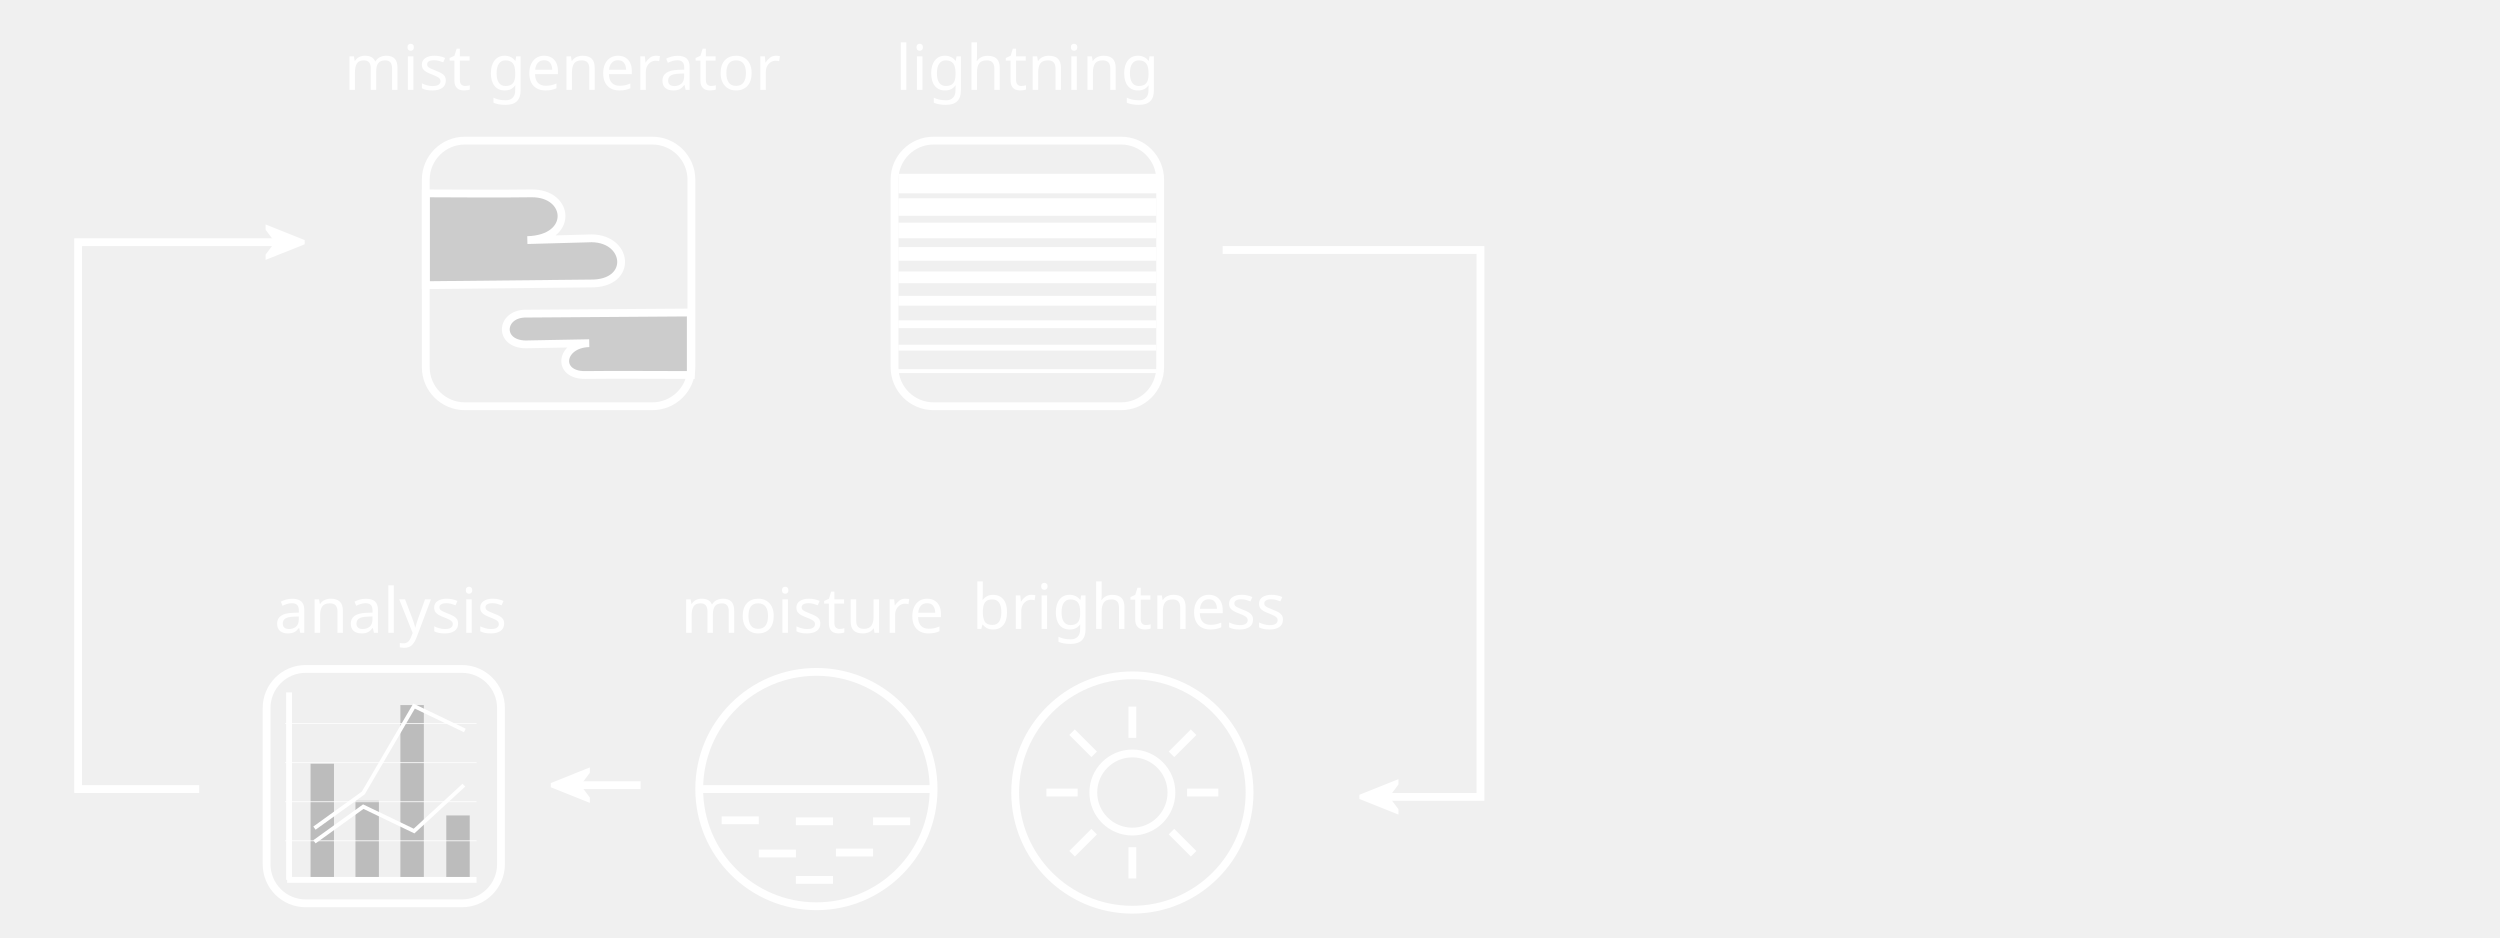
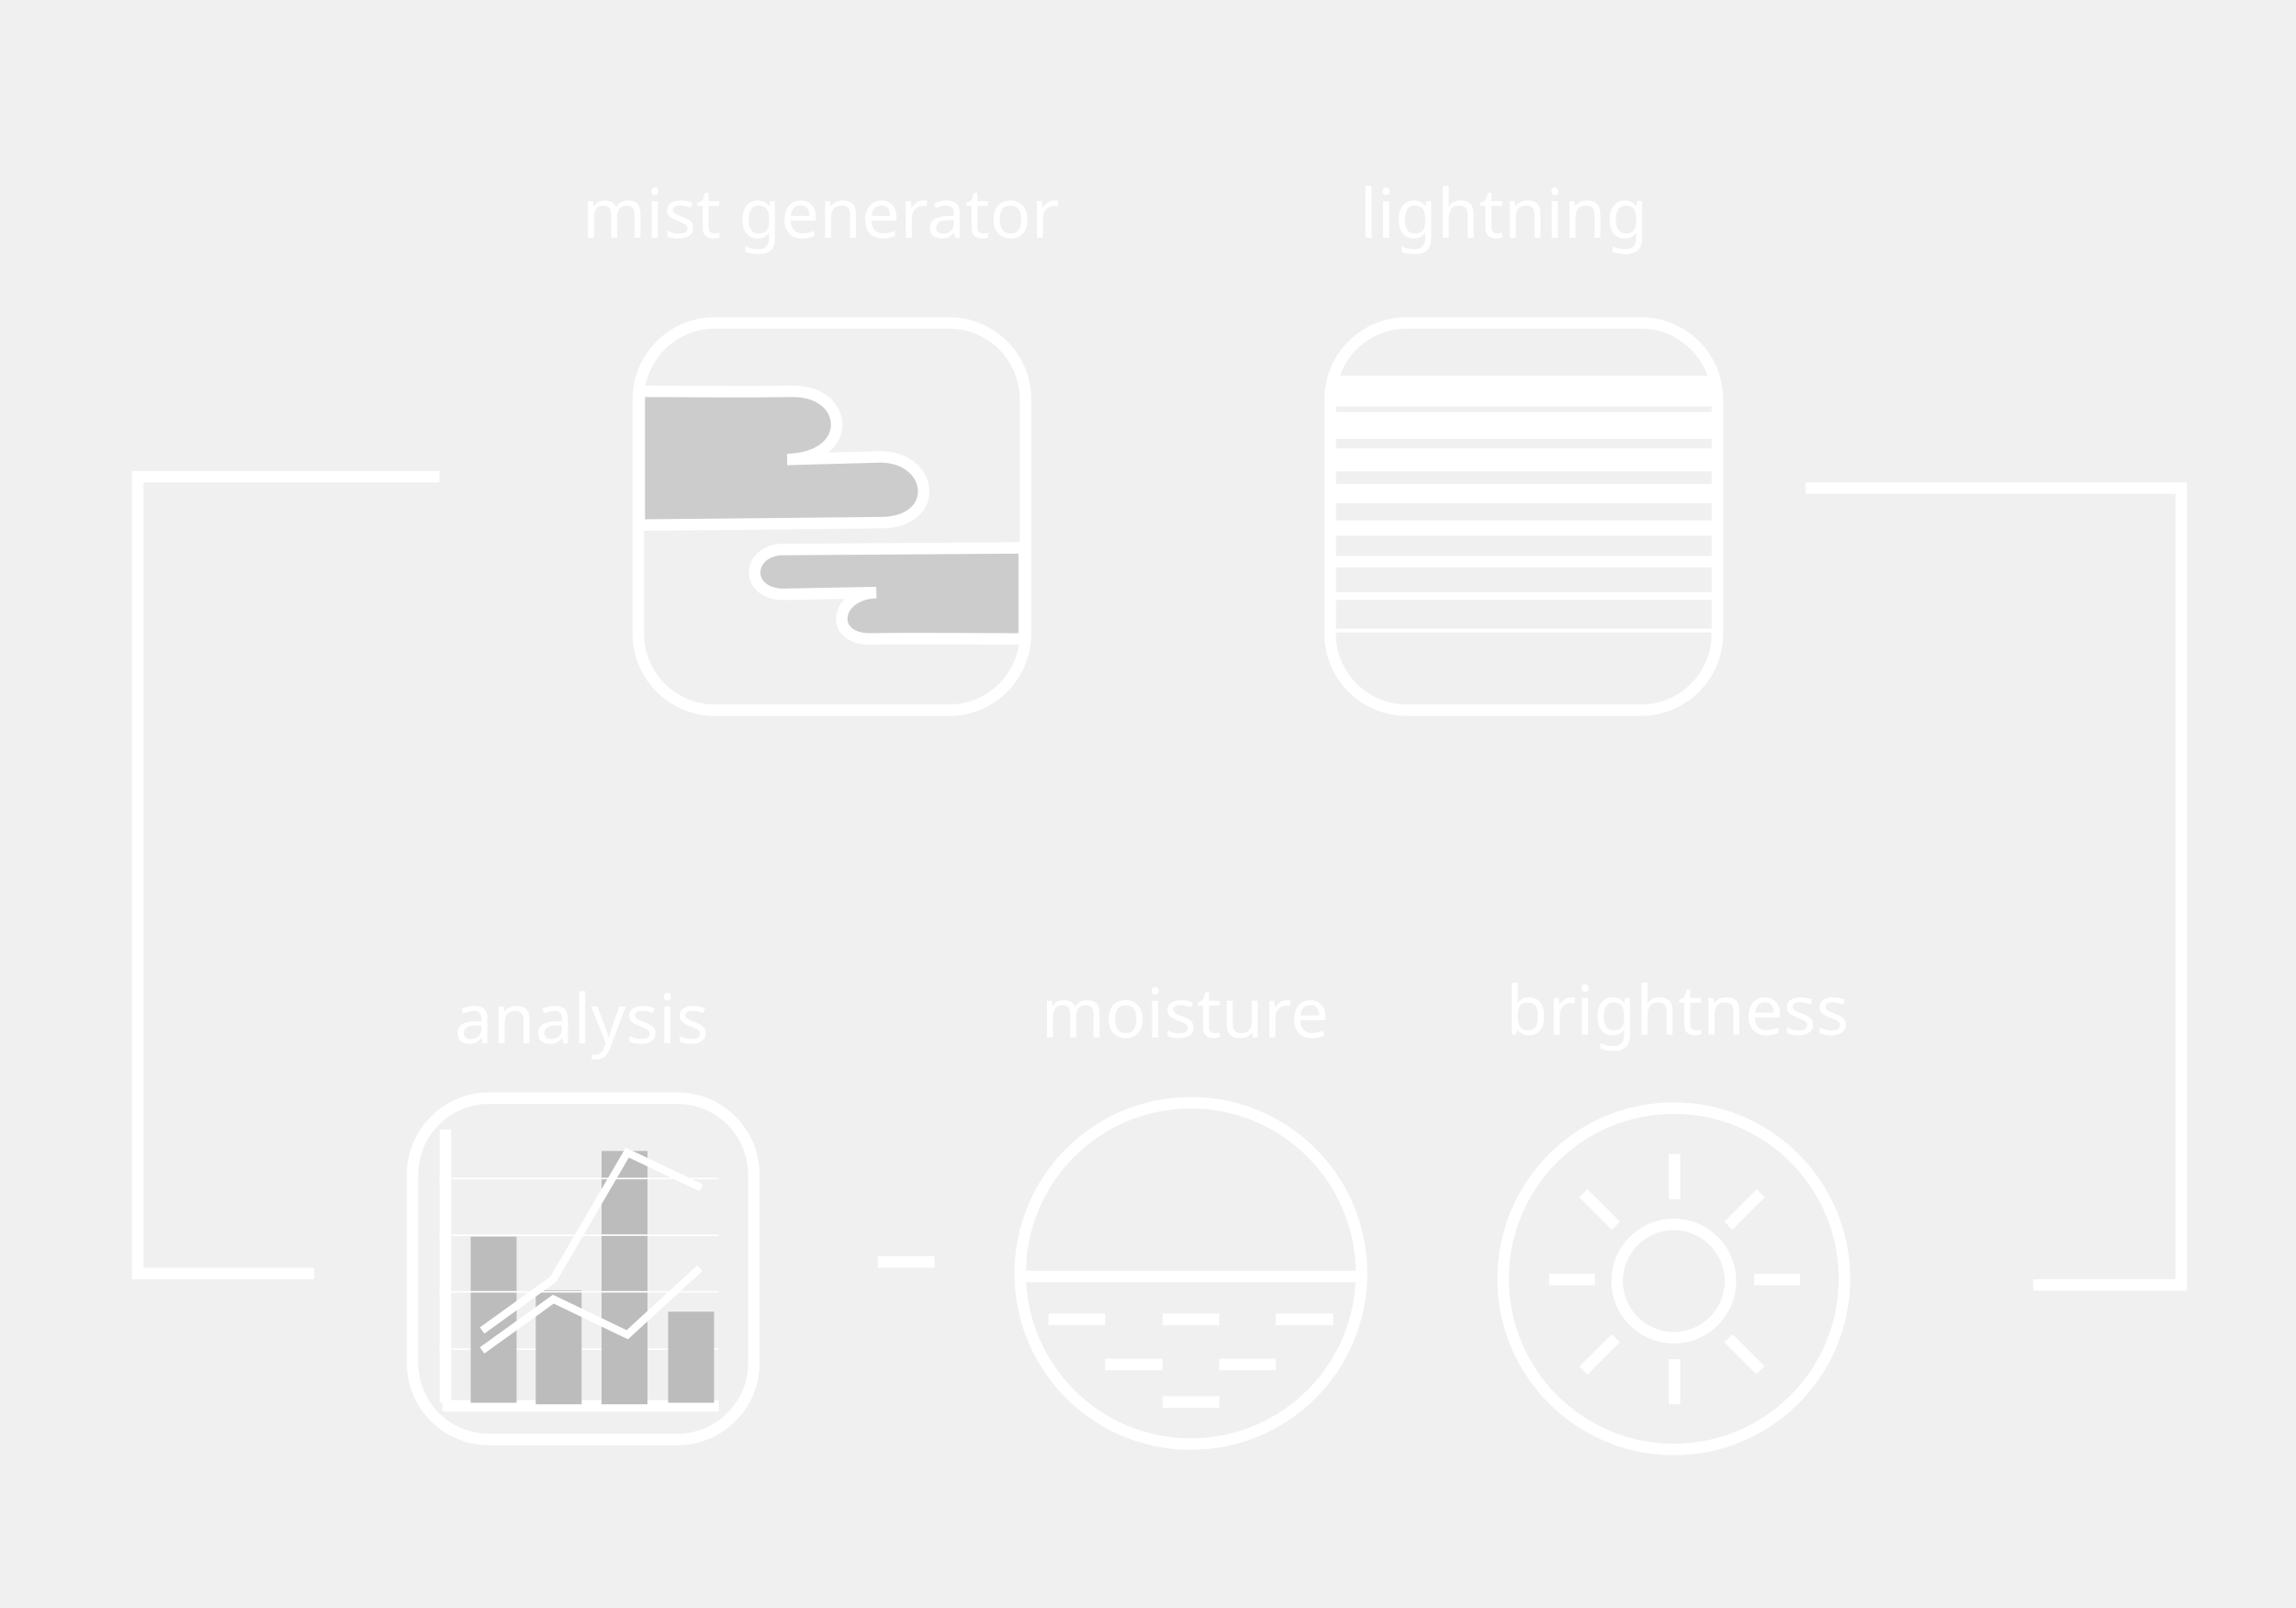
- <svg xmlns="http://www.w3.org/2000/svg" width="640" height="240">
+ <svg xmlns="http://www.w3.org/2000/svg" width="300" height="210">
  <defs>
-     <marker refY="50" refX="50" markerHeight="5" markerWidth="5" viewBox="0 0 100 100" se_type="rightarrow" orient="auto" markerUnits="strokeWidth" id="se_marker_end_svg_65">
-       <path stroke-width="10" stroke="#fff" fill="#fff" d="m100,50l-100,40l30,-40l-30,-40z" />
+     <marker markerUnits="strokeWidth" orient="auto" viewBox="0 0 100 100" markerWidth="5" markerHeight="5" refX="50" refY="50">
+       <path d="m100 50l-100 40l30 -40l-30 -40l100 40z" fill="#ffffff" stroke="#ffffff" stroke-width="10" />
    </marker>
-     <marker refY="50" refX="50" markerHeight="5" markerWidth="5" viewBox="0 0 100 100" se_type="rightarrow" orient="auto" markerUnits="strokeWidth" id="se_marker_end_svg_66">
-       <path stroke-width="10" stroke="#fff" fill="#fff" d="m100,50l-100,40l30,-40l-30,-40z" />
+     <marker markerUnits="strokeWidth" orient="auto" viewBox="0 0 100 100" markerWidth="5" markerHeight="5" refX="50" refY="50">
+       <path d="m100 50l-100 40l30 -40l-30 -40l100 40z" fill="#ffffff" stroke="#ffffff" stroke-width="10" />
    </marker>
-     <marker refY="50" refX="50" markerHeight="5" markerWidth="5" viewBox="0 0 100 100" se_type="rightarrow" orient="auto" markerUnits="strokeWidth" id="se_marker_end_svg_67">
-       <path stroke-width="10" stroke="#fff" fill="#fff" d="m100,50l-100,40l30,-40l-30,-40z" />
+     <marker markerUnits="strokeWidth" orient="auto" viewBox="0 0 100 100" markerWidth="5" markerHeight="5" refX="50" refY="50">
+       <path d="m100 50l-100 40l30 -40l-30 -40l100 40z" fill="#ffffff" stroke="#ffffff" stroke-width="10" />
    </marker>
  </defs>
  <g>
-     <g id="svg_9">
-       <path d="m109,49.5c9,0 17,0.143 27,0c10,-0.143 11,11.679 -1,11.964l15.486,-0.427c10.5,-0.712 12.014,11.821 0.514,11.536l-42,0.427l0,-23.5z" id="svg_3" stroke-linecap="null" stroke-linejoin="null" stroke-width="2" stroke="#fff" fill="#cccccc" />
-       <rect ry="10" rx="10" id="svg_1" height="68" width="68" y="36" x="109" stroke-width="2" stroke="#fff" fill="none" />
-       <path transform="rotate(-180 153.7433,87.99925) " id="svg_4" d="m130.643,79.999c9,0 19.5,0.097 27,0c7.5,-0.097 6.5,7.952 -1,8.146l15.486,-0.291c8,-0.485 7.486,8.049 0.514,7.855l-42,0.291l0,-16.001z" stroke-linecap="null" stroke-linejoin="null" stroke-width="2" stroke="#fff" fill="#cccccc" />
+     <line fill="none" stroke="#ffffff" stroke-width="1.5" stroke-linejoin="null" stroke-linecap="null" x1="57.8" y1="183.7" x2="93.9" y2="183.7" />
+     <line fill="none" stroke="#ffffff" stroke-width="0.2" stroke-linejoin="null" stroke-linecap="null" x1="57.4" y1="176.3" x2="93.9" y2="176.3" />
+     <circle fill="none" stroke="#ffffff" stroke-width="1.5" stroke-linejoin="null" stroke-linecap="null" cx="218.7" cy="167.1" r="22.3" />
+     <circle fill="none" stroke="#ffffff" stroke-width="1.5" stroke-linejoin="null" stroke-linecap="null" cx="218.7" cy="167.4" r="7.4" />
+     <g>
+       <line fill="none" stroke="#ffffff" stroke-width="1.5" stroke-linejoin="null" stroke-linecap="null" x1="218.8" y1="156.7" x2="218.8" y2="150.8" />
+       <line fill="none" stroke="#ffffff" stroke-width="1.5" stroke-linejoin="null" stroke-linecap="null" x1="218.8" y1="183.5" x2="218.8" y2="177.6" />
+       <line fill="none" stroke="#ffffff" stroke-width="1.5" stroke-linejoin="null" stroke-linecap="null" x1="202.4" y1="167.2" x2="208.4" y2="167.2" />
+       <line fill="none" stroke="#ffffff" stroke-width="1.5" stroke-linejoin="null" stroke-linecap="null" x1="229.2" y1="167.2" x2="235.2" y2="167.2" />
    </g>
-     <g id="svg_17">
-       <line id="svg_7" y2="47" x2="296.546" y1="47" x1="230" stroke-linecap="null" stroke-linejoin="null" stroke-width="5" stroke="#fff" fill="none" />
-       <rect id="svg_5" ry="10" rx="10" height="68" width="68" y="36" x="229" stroke-width="2" stroke="#fff" fill="none" />
-       <line id="svg_6" y2="95" x2="296.046" y1="95" x1="229.5" stroke-linecap="null" stroke-linejoin="null" stroke="#fff" fill="none" />
-       <line id="svg_8" y2="53" x2="296" y1="53" x1="230" stroke-linecap="null" stroke-linejoin="null" stroke-width="4.5" stroke="#fff" fill="none" />
-       <line id="svg_11" y2="59" x2="296" y1="59" x1="230" stroke-linecap="null" stroke-linejoin="null" stroke-width="4" stroke="#fff" fill="none" />
-       <line id="svg_12" y2="65" x2="296" y1="65" x1="230" stroke-linecap="null" stroke-linejoin="null" stroke-width="3.5" stroke="#fff" fill="none" />
-       <line id="svg_13" y2="71" x2="296" y1="71" x1="230" stroke-linecap="null" stroke-linejoin="null" stroke-width="3" stroke="#fff" fill="none" />
-       <line id="svg_14" y2="77" x2="296" y1="77" x1="230" stroke-linecap="null" stroke-linejoin="null" stroke-width="2.5" stroke="#fff" fill="none" />
-       <line id="svg_15" y2="83" x2="296" y1="83" x1="230" stroke-linecap="null" stroke-linejoin="null" stroke-width="2" stroke="#fff" fill="none" />
-       <line id="svg_16" y2="89" x2="296" y1="89" x1="230" stroke-linecap="null" stroke-linejoin="null" stroke-width="1.5" stroke="#fff" fill="none" />
+     <rect fill="none" stroke="#ffffff" stroke-width="1.5" x="53.9" y="143.5" width="44.6" height="44.6" rx="10" ry="10" />
+     <line fill="none" stroke="#ffffff" stroke-width="1.5" stroke-linejoin="null" stroke-linecap="null" x1="58.2" y1="147.6" x2="58.2" y2="183.3" />
+     <line fill="none" stroke="#bcbcbc" stroke-width="6" stroke-linejoin="null" stroke-linecap="null" x1="64.5" y1="161.6" x2="64.5" y2="183.3" />
+     <line fill="none" stroke="#bcbcbc" stroke-width="6" stroke-linejoin="null" stroke-linecap="null" x1="73" y1="168.6" x2="73" y2="183.5" />
+     <line fill="none" stroke="#bcbcbc" stroke-width="6" stroke-linejoin="null" stroke-linecap="null" x1="81.6" y1="150.4" x2="81.6" y2="183.5" />
+     <line fill="none" stroke="#bcbcbc" stroke-width="6" stroke-linejoin="null" stroke-linecap="null" x1="90.3" y1="171.4" x2="90.3" y2="183.3" />
+     <path fill="none" stroke="#ffffff" stroke-linejoin="null" stroke-linecap="null" d="m62.996 173.854l9.297 -6.694l9.669 -16.548l9.669 4.6" />
+     <path fill="none" stroke="#ffffff" stroke-linejoin="null" stroke-linecap="null" d="m62.996 176.457l9.297 -6.694l9.669 4.648l9.483 -8.7" />
+     <line fill="none" stroke="#ffffff" stroke-width="0.2" stroke-linejoin="null" stroke-linecap="null" x1="57.4" y1="154" x2="93.9" y2="154" />
+     <line fill="none" stroke="#ffffff" stroke-width="0.2" stroke-linejoin="null" stroke-linecap="null" x1="57.4" y1="161.4" x2="93.9" y2="161.4" />
+     <line fill="none" stroke="#ffffff" stroke-width="0.2" stroke-linejoin="null" stroke-linecap="null" x1="57.4" y1="168.8" x2="93.9" y2="168.8" />
+     <text transform="matrix(0.7437326,0,0,0.7437326,5.125349,4.744952) " fill="#ffffff" stroke="#ffffff" stroke-width="0" stroke-linejoin="null" stroke-linecap="null" x="287.8" y="175.4" font-size="12" font-family="Sans-serif" text-anchor="middle" xml:space="preserve">brightness</text>
+     <text transform="matrix(0.7437326,0,0,0.7437326,5.125349,4.744952) " fill="#ffffff" stroke="#ffffff" stroke-width="0" stroke-linejoin="null" stroke-linecap="null" x="137.3" y="35.4" font-size="12" font-family="Sans-serif" text-anchor="middle" xml:space="preserve">mist generator</text>
+     <text transform="matrix(0.7437326,0,0,0.7437326,5.125349,4.744952) " fill="#ffffff" stroke="#ffffff" stroke-width="0" stroke-linejoin="null" stroke-linecap="null" x="257.3" y="35.4" font-size="12" font-family="Sans-serif" text-anchor="middle" xml:space="preserve">lightning</text>
+     <path fill="none" stroke="#ffffff" stroke-width="1.5" stroke-linejoin="null" stroke-linecap="null" marker-end="url(#se_marker_end_svg_65)" d="m235.914 63.781l49.086 0l0 104.123l-19.337 0" />
+     <path fill="none" stroke="#ffffff" stroke-width="1.5" stroke-linejoin="null" stroke-linecap="null" d="m41.056 166.416l-23.056 0l0 -104.123l39.418 0" marker-end="url(#se_marker_end_svg_66)" />
+     <line fill="none" stroke="#ffffff" stroke-linejoin="null" stroke-linecap="null" x1="122.1" y1="164.9" x2="114.7" y2="164.9" stroke-width="1.5" marker-end="url(#se_marker_end_svg_67)" />
+     <g>
+       <line fill="none" stroke="#ffffff" stroke-width="4" stroke-linejoin="null" stroke-linecap="null" x1="174.2" y1="51.1" x2="224" y2="51.1" />
+       <rect fill="none" stroke="#ffffff" stroke-width="1.5" x="173.8" y="42.2" width="50.6" height="50.6" rx="10" ry="10" />
+       <line fill="none" stroke="#ffffff" stroke-width="3.5" stroke-linejoin="null" stroke-linecap="null" x1="174.2" y1="55.6" x2="224" y2="55.6" />
+       <line fill="none" stroke="#ffffff" stroke-width="3" stroke-linejoin="null" stroke-linecap="null" x1="174.2" y1="60.1" x2="224" y2="60.1" />
+       <line fill="none" stroke="#ffffff" stroke-width="2.5" stroke-linejoin="null" stroke-linecap="null" x1="174.2" y1="64.5" x2="224" y2="64.5" />
+       <line fill="none" stroke="#ffffff" stroke-width="2" stroke-linejoin="null" stroke-linecap="null" x1="174.2" y1="69" x2="224" y2="69" />
+       <line fill="none" stroke="#ffffff" stroke-width="1.5" stroke-linejoin="null" stroke-linecap="null" x1="174.2" y1="73.4" x2="224" y2="73.4" />
+       <line fill="none" stroke="#ffffff" stroke-linejoin="null" stroke-linecap="null" x1="174.2" y1="77.9" x2="224" y2="77.9" />
+       <line fill="none" stroke="#ffffff" stroke-width="0.5" stroke-linejoin="null" stroke-linecap="null" x1="174.2" y1="82.4" x2="224.4" y2="82.4" />
    </g>
-     <line id="svg_20" y2="210" x2="194.25" y1="210" x1="184.75" stroke-linecap="null" stroke-linejoin="null" stroke-width="2" stroke="#fff" fill="none" />
-     <circle id="svg_18" r="30" cy="202" cx="209" stroke-linecap="null" stroke-linejoin="null" stroke-width="2" stroke="#fff" fill="none" />
-     <line id="svg_21" y2="210.25" x2="213.25" y1="210.25" x1="203.75" stroke-linecap="null" stroke-linejoin="null" stroke-width="2" stroke="#fff" fill="none" />
-     <line cy="300" id="svg_19" y2="202" x2="239" y1="202" x1="179" stroke-linecap="null" stroke-linejoin="null" stroke-width="2" stroke="#fff" fill="none" />
-     <line id="svg_22" y2="210.25" x2="233" y1="210.25" x1="223.5" stroke-linecap="null" stroke-linejoin="null" stroke-width="2" stroke="#fff" fill="none" />
-     <line id="svg_23" y2="218.5" x2="203.75" y1="218.5" x1="194.25" stroke-linecap="null" stroke-linejoin="null" stroke-width="2" stroke="#fff" fill="none" />
-     <line id="svg_24" y2="218.25" x2="223.5" y1="218.25" x1="214" stroke-linecap="null" stroke-linejoin="null" stroke-width="2" stroke="#fff" fill="none" />
-     <line id="svg_25" y2="225.25" x2="213.25" y1="225.25" x1="203.75" stroke-linecap="null" stroke-linejoin="null" stroke-width="2" stroke="#fff" fill="none" />
-     <g id="svg_40">
-       <circle id="svg_27" r="30" cy="202.887" cx="289.887" stroke-linecap="null" stroke-linejoin="null" stroke-width="2" stroke="#fff" fill="none" />
-       <circle id="svg_28" r="10" cy="202.887" cx="289.887" stroke-linecap="null" stroke-linejoin="null" stroke-width="2" stroke="#fff" fill="none" />
-       <g id="svg_34">
-         <line id="svg_30" y2="180.887" x2="289.887" y1="188.887" x1="289.887" stroke-linecap="null" stroke-linejoin="null" stroke-width="2" stroke="#fff" fill="none" />
-         <line id="svg_31" y2="216.887" x2="289.887" y1="224.887" x1="289.887" stroke-linecap="null" stroke-linejoin="null" stroke-width="2" stroke="#fff" fill="none" />
-         <line id="svg_32" y2="202.887" x2="275.887" y1="202.887" x1="267.887" stroke-linecap="null" stroke-linejoin="null" stroke-width="2" stroke="#fff" fill="none" />
-         <line id="svg_33" y2="202.887" x2="311.887" y1="202.887" x1="303.887" stroke-linecap="null" stroke-linejoin="null" stroke-width="2" stroke="#fff" fill="none" />
-       </g>
-       <g transform="rotate(45 290,203) " id="svg_35">
-         <line id="svg_36" y2="181" x2="290" y1="189" x1="290" stroke-linecap="null" stroke-linejoin="null" stroke-width="2" stroke="#fff" fill="none" />
-         <line id="svg_37" y2="217" x2="290" y1="225" x1="290" stroke-linecap="null" stroke-linejoin="null" stroke-width="2" stroke="#fff" fill="none" />
-         <line id="svg_38" y2="203" x2="276" y1="203" x1="268" stroke-linecap="null" stroke-linejoin="null" stroke-width="2" stroke="#fff" fill="none" />
-         <line id="svg_39" y2="203" x2="312" y1="203" x1="304" stroke-linecap="null" stroke-linejoin="null" stroke-width="2" stroke="#fff" fill="none" />
-       </g>
+     <text transform="matrix(0.7437326,0,0,0.7437326,5.125349,4.744952) " fill="#ffffff" stroke="#ffffff" stroke-width="0" stroke-linejoin="null" stroke-linecap="null" x="201.3" y="175.9" font-size="12" font-family="Sans-serif" text-anchor="middle" xml:space="preserve">moisture</text>
+     <text transform="matrix(0.7437326,0,0,0.7437326,5.125349,4.744952) " fill="#ffffff" stroke="#ffffff" stroke-width="0" stroke-linejoin="null" stroke-linecap="null" x="95.3" y="176.9" font-size="12" font-family="Sans-serif" text-anchor="middle" xml:space="preserve">analysis</text>
+     <g>
+       <path fill="#cccccc" stroke="#ffffff" stroke-width="1.5" stroke-linejoin="null" stroke-linecap="null" d="m83.448 51.138c6.694 0 12.6 0.1 20.1 0c7.437 -0.1 8.2 8.7 -0.7 8.898l11.517 -0.318c7.809 -0.5 8.9 8.8 0.4 8.58l-31.237 0.318l0 -17.478l0 0z" />
+       <rect fill="none" stroke="#ffffff" stroke-width="1.5" x="83.4" y="42.2" width="50.6" height="50.6" rx="10" ry="10" />
+       <path fill="#cccccc" stroke="#ffffff" stroke-width="1.5" stroke-linejoin="null" stroke-linecap="null" d="m133.906 83.489c-6.694 0 -14.5 -0.1 -20.1 0c-5.578 0.1 -4.8 -5.9 0.7 -6.058l-11.518 0.216c-5.949 0.4 -5.6 -6 -0.4 -5.842l31.237 -0.216l0 11.9l0 0l0 0l0 0l0 0l0 0l0 0z" />
    </g>
-     <g id="svg_59">
-       <rect y2="334" x1="110.7" y1="309" id="svg_43" ry="10" rx="10" height="60" width="60" y="171.25" x="68.25" stroke-width="2" stroke="#fff" fill="none" />
-       <line id="svg_45" y2="225.25" x2="74" y1="177.25" x1="74" stroke-linecap="null" stroke-linejoin="null" stroke-width="1.5" stroke="#fff" fill="none" />
-       <line x="112" id="svg_50" y2="224.75" x2="82.5" y1="195.5" x1="82.5" stroke-linecap="null" stroke-linejoin="null" stroke-width="6" stroke="#bcbcbc" fill="none" />
-       <line id="svg_52" x="114" y2="225" x2="94" y1="205" x1="94" stroke-linecap="null" stroke-linejoin="null" stroke-width="6" stroke="#bcbcbc" fill="none" />
-       <line id="svg_53" x="114" y2="225" x2="105.5" y1="180.5" x1="105.5" stroke-linecap="null" stroke-linejoin="null" stroke-width="6" stroke="#bcbcbc" fill="none" />
-       <line id="svg_54" x="114" y2="224.75" x2="117.25" y1="208.75" x1="117.25" stroke-linecap="null" stroke-linejoin="null" stroke-width="6" stroke="#bcbcbc" fill="none" />
-       <path d="m80.5,212l12.5,-9l13,-22.25l13,6.25" id="svg_48" stroke-linecap="null" stroke-linejoin="null" stroke="#fff" fill="none" />
-       <path d="m80.5,215.5l12.5,-9l13,6.25l12.75,-11.75" id="svg_49" stroke-linecap="null" stroke-linejoin="null" stroke="#fff" fill="none" />
-       <line id="svg_47" y2="225.25" x2="122" y1="225.25" x1="73.5" stroke-linecap="null" stroke-linejoin="null" stroke-width="1.5" stroke="#fff" fill="none" />
-       <line id="svg_55" y2="185.25" x2="122" y1="185.25" x1="73" stroke-linecap="null" stroke-linejoin="null" stroke-width="0.2" stroke="#fff" fill="none" />
-       <line id="svg_56" y2="195.25" x2="122" y1="195.25" x1="73" stroke-linecap="null" stroke-linejoin="null" stroke-width="0.2" stroke="#fff" fill="none" />
-       <line id="svg_57" y2="205.25" x2="122" y1="205.25" x1="73" stroke-linecap="null" stroke-linejoin="null" stroke-width="0.2" stroke="#fff" fill="none" />
-       <line id="svg_58" y2="215.25" x2="122" y1="215.25" x1="73" stroke-linecap="null" stroke-linejoin="null" stroke-width="0.2" stroke="#fff" fill="none" />
+     <g>
+       <line fill="none" stroke="#ffffff" stroke-width="1.5" stroke-linejoin="null" stroke-linecap="null" x1="144.4" y1="178.3" x2="151.9" y2="178.3" />
+       <line fill="none" stroke="#ffffff" stroke-width="1.5" stroke-linejoin="null" stroke-linecap="null" x1="159.3" y1="178.3" x2="166.7" y2="178.3" />
+       <line fill="none" stroke="#ffffff" stroke-width="1.5" stroke-linejoin="null" stroke-linecap="null" x1="151.9" y1="183.2" x2="159.3" y2="183.2" />
+       <line fill="none" stroke="#ffffff" stroke-width="1.5" stroke-linejoin="null" stroke-linecap="null" x1="137" y1="172.4" x2="144.4" y2="172.4" />
+       <circle fill="none" stroke="#ffffff" stroke-width="1.5" stroke-linejoin="null" stroke-linecap="null" cx="155.6" cy="166.4" r="22.3" />
+       <line fill="none" stroke="#ffffff" stroke-width="1.5" stroke-linejoin="null" stroke-linecap="null" x1="151.9" y1="172.4" x2="159.3" y2="172.4" />
+       <line fill="none" stroke="#ffffff" stroke-width="1.5" stroke-linejoin="null" stroke-linecap="null" x1="133.3" y1="166.8" x2="177.9" y2="166.8" />
+       <line fill="none" stroke="#ffffff" stroke-width="1.5" stroke-linejoin="null" stroke-linecap="null" x1="166.7" y1="172.4" x2="174.2" y2="172.4" />
    </g>
-     <text xml:space="preserve" text-anchor="middle" font-family="Sans-serif" font-size="16" id="svg_60" y="162" x="100" stroke-linecap="null" stroke-linejoin="null" stroke-width="0" stroke="#fff" fill="#fff">analysis</text>
-     <text id="svg_61" xml:space="preserve" text-anchor="middle" font-family="Sans-serif" font-size="16" y="162" x="208" stroke-linecap="null" stroke-linejoin="null" stroke-width="0" stroke="#fff" fill="#fff">moisture</text>
-     <text id="svg_62" xml:space="preserve" text-anchor="middle" font-family="Sans-serif" font-size="16" y="161" x="289" stroke-linecap="null" stroke-linejoin="null" stroke-width="0" stroke="#fff" fill="#fff">brightness</text>
-     <text id="svg_63" xml:space="preserve" text-anchor="middle" font-family="Sans-serif" font-size="16" y="23" x="144" stroke-linecap="null" stroke-linejoin="null" stroke-width="0" stroke="#fff" fill="#fff">mist generator</text>
-     <text xml:space="preserve" text-anchor="middle" font-family="Sans-serif" font-size="16" id="svg_64" y="23" x="263" stroke-linecap="null" stroke-linejoin="null" stroke-width="0" stroke="#fff" fill="#fff">lightning</text>
-     <path d="m313,64l66,0l0,140l-26,0" marker-end="url(#se_marker_end_svg_65)" id="svg_65" stroke-linecap="null" stroke-linejoin="null" stroke-width="2" stroke="#fff" fill="none" />
-     <path marker-end="url(#se_marker_end_svg_66)" id="svg_66" d="m51,202l-31,0l0,-140l53,0" stroke-linecap="null" stroke-linejoin="null" stroke-width="2" stroke="#fff" fill="none" />
-     <line marker-end="url(#se_marker_end_svg_67)" stroke-width="2" id="svg_67" y2="201" x2="146" y1="201" x1="164" stroke-linecap="null" stroke-linejoin="null" stroke="#fff" fill="none" />
+     <g transform="rotate(45 218.4745,167.4933) ">
+       <line fill="none" stroke="#ffffff" stroke-width="1.5" stroke-linejoin="null" stroke-linecap="null" x1="218.5" y1="157.1" x2="218.5" y2="151.1" />
+       <line fill="none" stroke="#ffffff" stroke-width="1.5" stroke-linejoin="null" stroke-linecap="null" x1="218.5" y1="183.9" x2="218.5" y2="177.9" />
+       <line fill="none" stroke="#ffffff" stroke-width="1.5" stroke-linejoin="null" stroke-linecap="null" x1="202.1" y1="167.5" x2="208.1" y2="167.5" />
+       <line fill="none" stroke="#ffffff" stroke-width="1.5" stroke-linejoin="null" stroke-linecap="null" x1="228.9" y1="167.5" x2="234.8" y2="167.5" />
+     </g>
  </g>
</svg>
